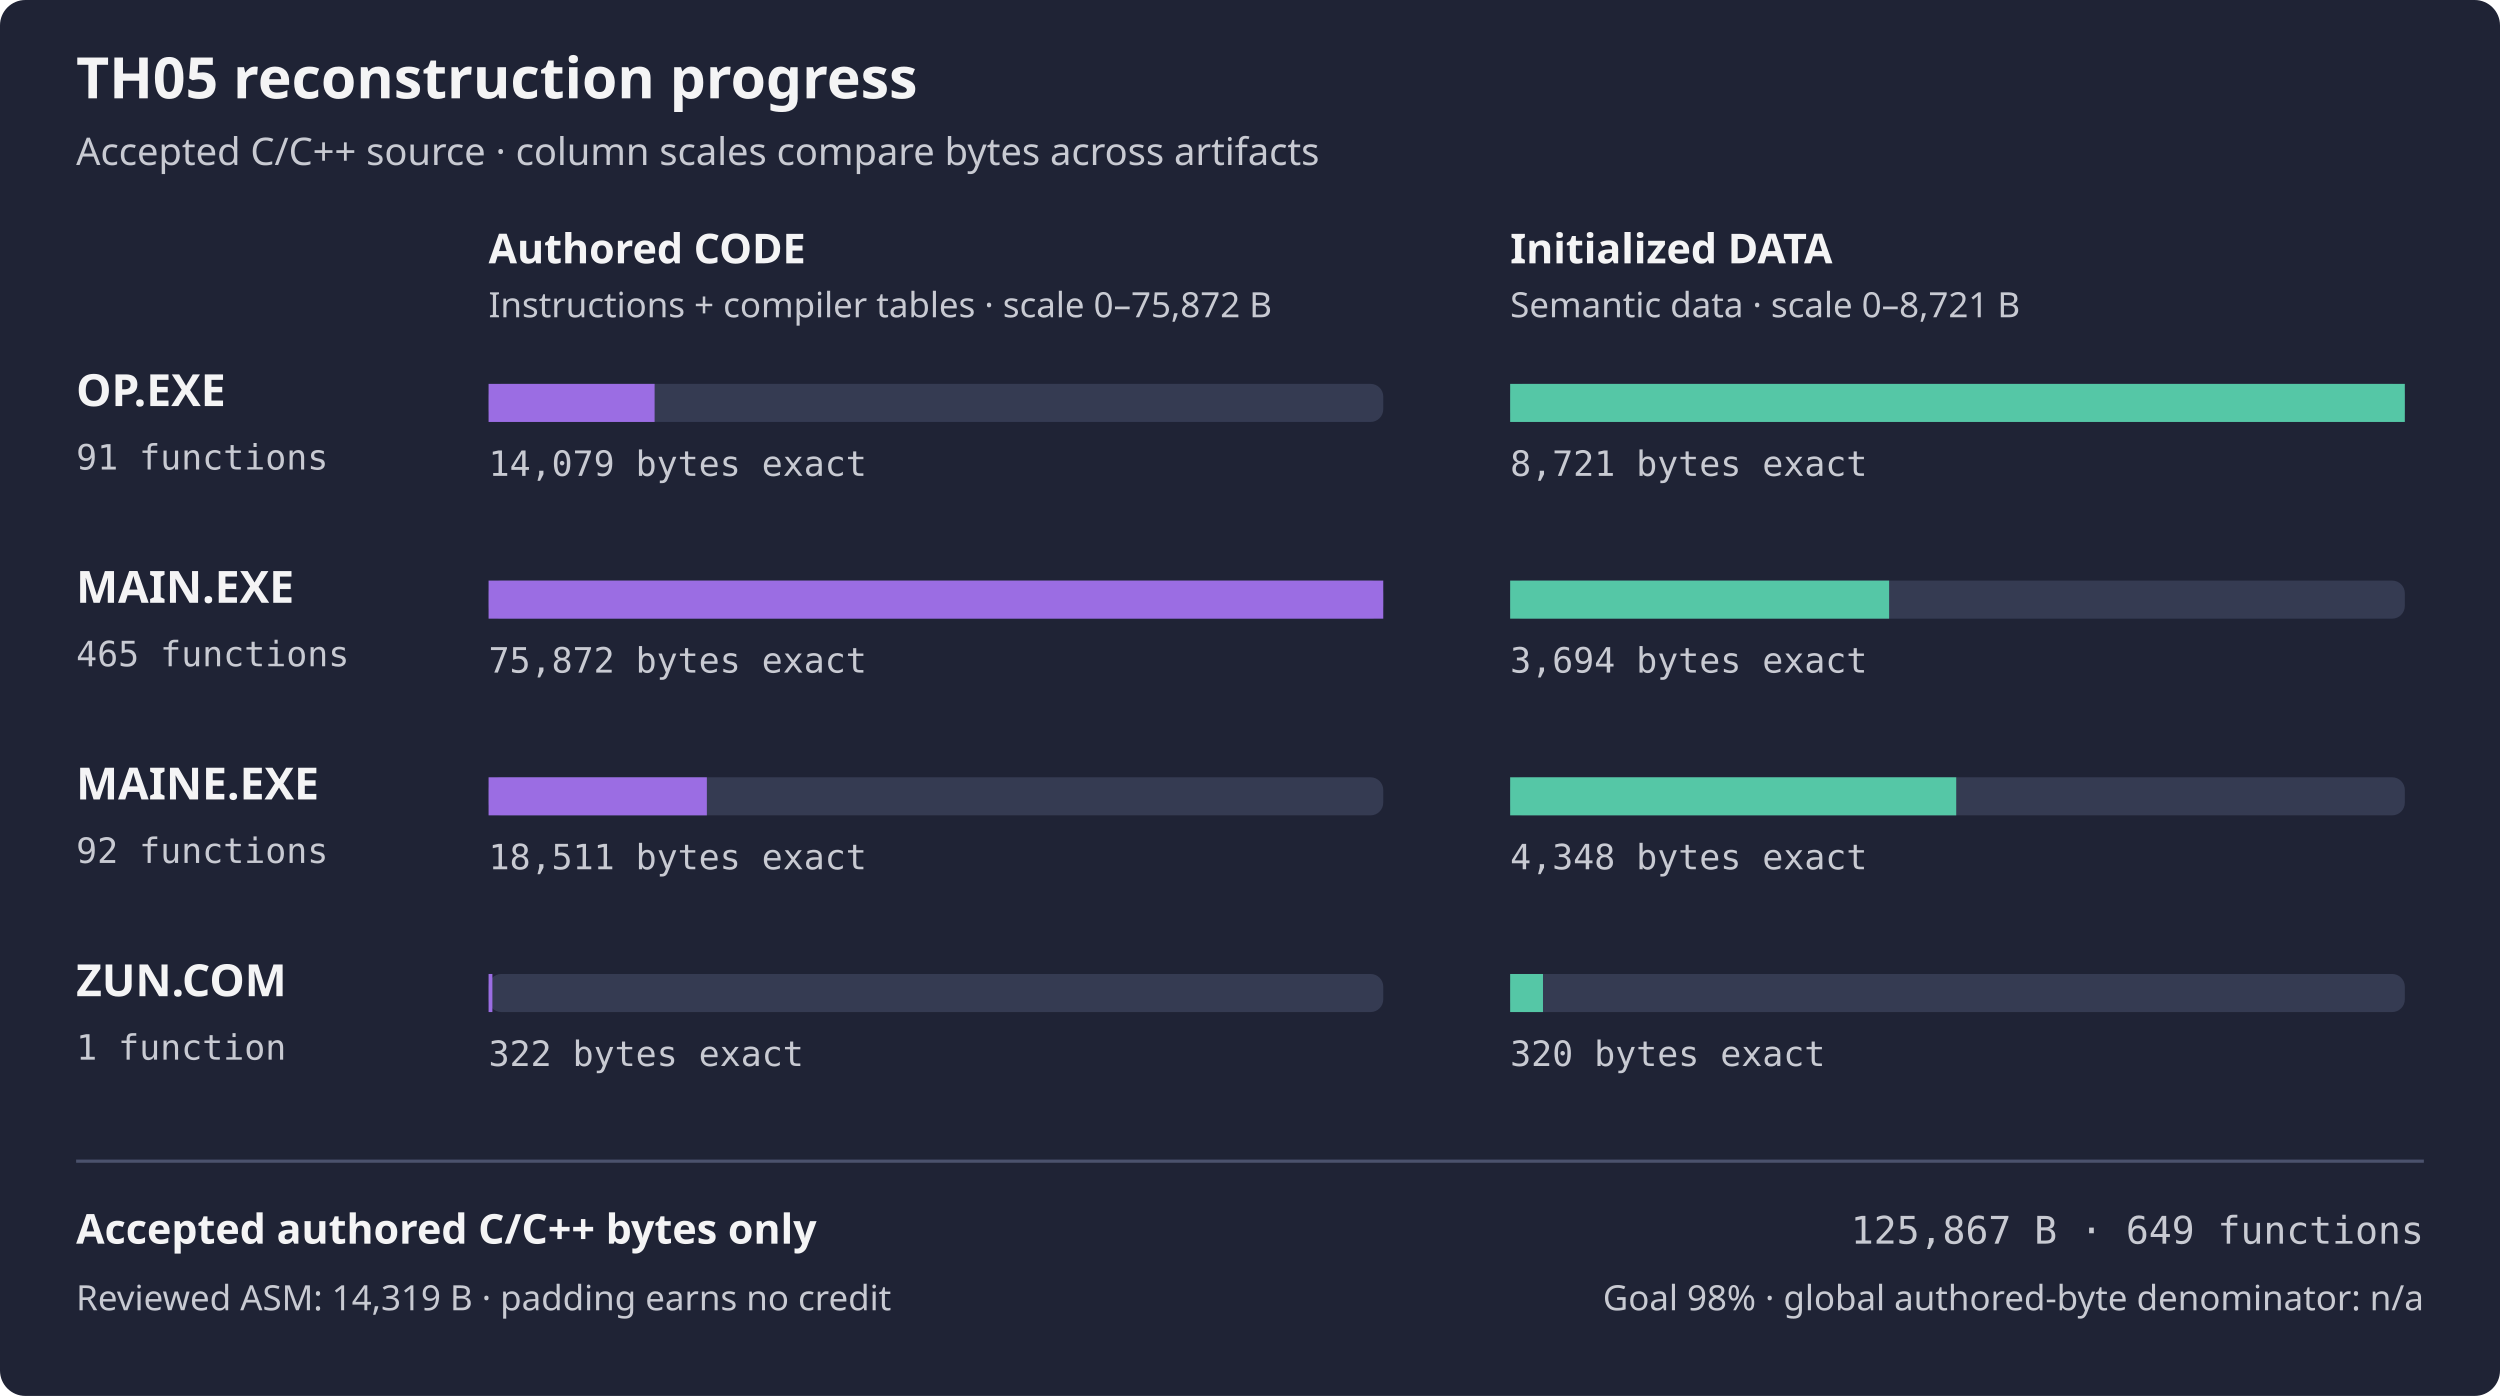
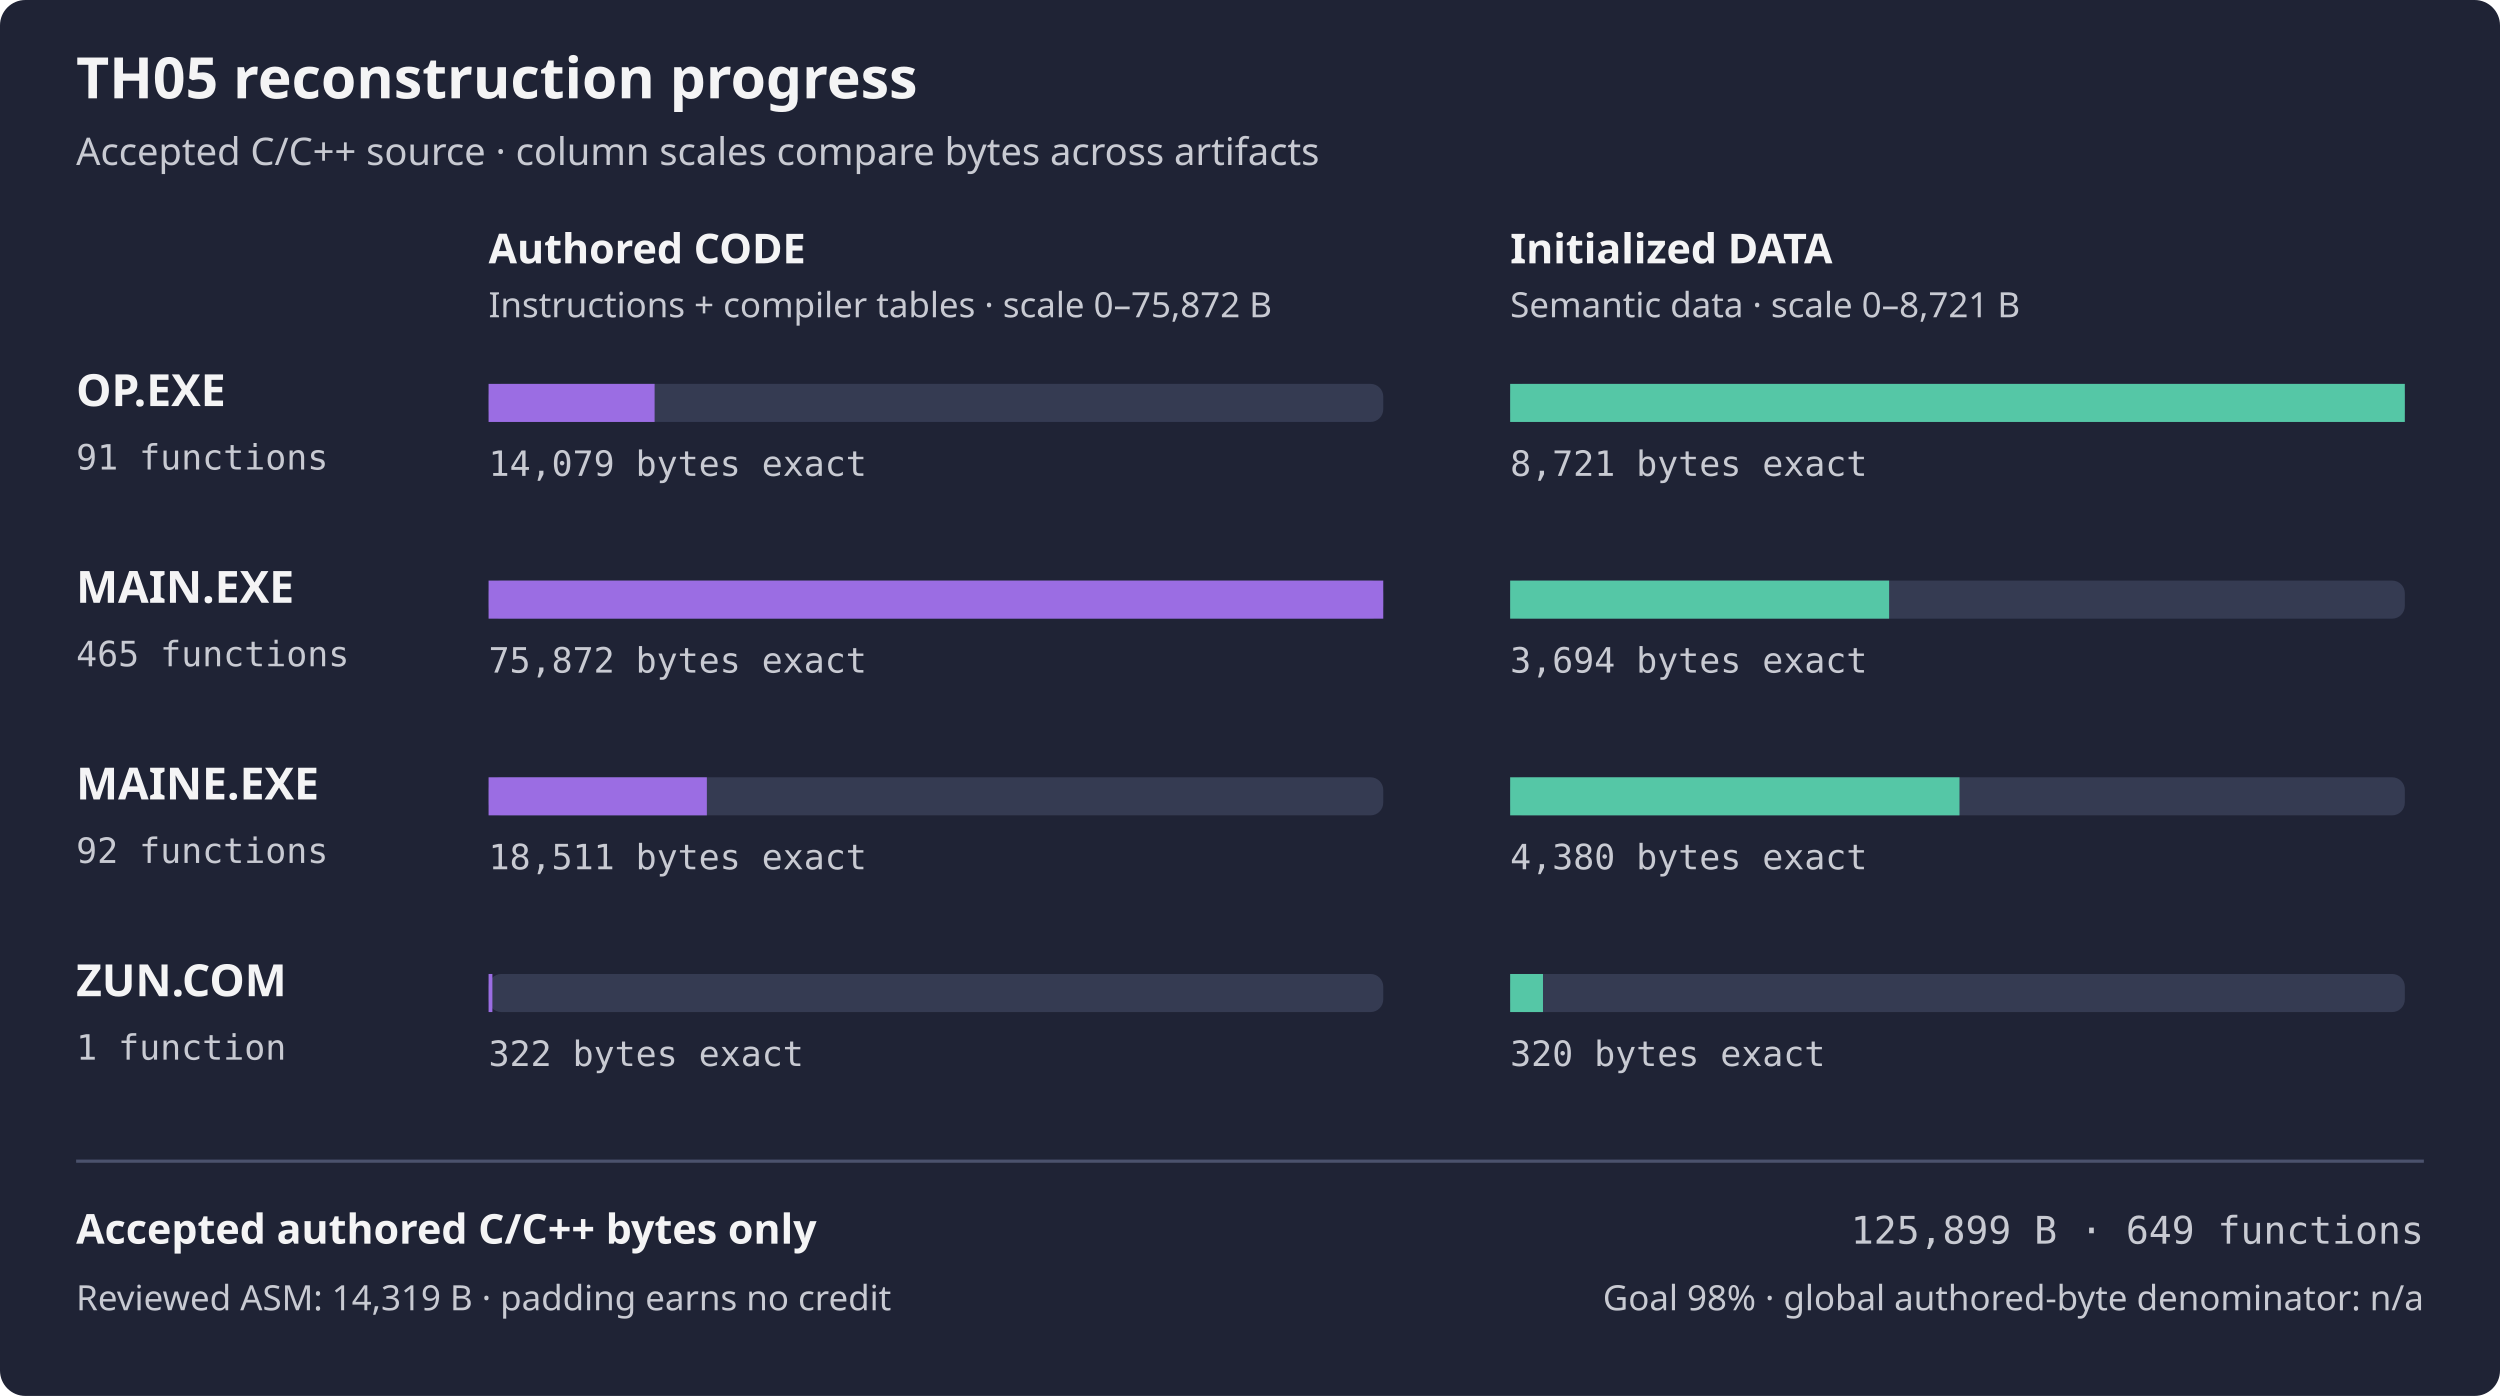
<svg xmlns="http://www.w3.org/2000/svg" width="788" height="440" viewBox="0 0 788 440" role="img" aria-labelledby="title desc">
  <rect width="788" height="440" rx="8" fill="#1f2335" />
  <text x="24" y="31" fill="#f4f4f5" font-family="sans-serif" font-size="18" font-weight="600">TH05 reconstruction progress</text>
  <text x="24" y="52" fill="#c8cad2" font-family="sans-serif" font-size="12">Accepted C/C++ source · column scales compare bytes across artifacts</text>
  <text x="154" y="83" fill="#f4f4f5" font-family="sans-serif" font-size="13" font-weight="600">Authored CODE</text>
  <text x="476" y="83" fill="#f4f4f5" font-family="sans-serif" font-size="13" font-weight="600">Initialized DATA</text>
  <text x="154" y="100" fill="#c8cad2" font-family="sans-serif" font-size="11">Instructions + compiler tables · scale 0–75,872 B</text>
  <text x="476" y="100" fill="#c8cad2" font-family="sans-serif" font-size="11">Semantic data · scale 0–8,721 B</text>
  <text x="24" y="128" fill="#f4f4f5" font-family="sans-serif" font-size="14" font-weight="600">OP.EXE</text>
  <text x="24" y="148" fill="#c8cad2" font-family="monospace" font-size="11">91 functions</text>
  <rect x="154" y="121" width="282" height="12" rx="4" fill="#353b52" />
  <rect x="154" y="121" width="52.33" height="12" fill="#9b6de3" />
  <rect x="476" y="121" width="282" height="12" rx="4" fill="#353b52" />
  <rect x="476" y="121" width="282.00" height="12" fill="#55c7a6" />
  <text x="154" y="150" fill="#c8cad2" font-family="monospace" font-size="11">14,079 bytes exact</text>
  <text x="476" y="150" fill="#c8cad2" font-family="monospace" font-size="11">8,721 bytes exact</text>
  <text x="24" y="190" fill="#f4f4f5" font-family="sans-serif" font-size="14" font-weight="600">MAIN.EXE</text>
  <text x="24" y="210" fill="#c8cad2" font-family="monospace" font-size="11">465 functions</text>
  <rect x="154" y="183" width="282" height="12" rx="4" fill="#353b52" />
  <rect x="154" y="183" width="282.00" height="12" fill="#9b6de3" />
  <rect x="476" y="183" width="282" height="12" rx="4" fill="#353b52" />
  <rect x="476" y="183" width="119.45" height="12" fill="#55c7a6" />
  <text x="154" y="212" fill="#c8cad2" font-family="monospace" font-size="11">75,872 bytes exact</text>
  <text x="476" y="212" fill="#c8cad2" font-family="monospace" font-size="11">3,694 bytes exact</text>
  <text x="24" y="252" fill="#f4f4f5" font-family="sans-serif" font-size="14" font-weight="600">MAINE.EXE</text>
  <text x="24" y="272" fill="#c8cad2" font-family="monospace" font-size="11">92 functions</text>
  <rect x="154" y="245" width="282" height="12" rx="4" fill="#353b52" />
  <rect x="154" y="245" width="68.80" height="12" fill="#9b6de3" />
  <rect x="476" y="245" width="282" height="12" rx="4" fill="#353b52" />
-   <rect x="476" y="245" width="140.60" height="12" fill="#55c7a6" />
+   <rect x="476" y="245" width="141.63" height="12" fill="#55c7a6" />
  <text x="154" y="274" fill="#c8cad2" font-family="monospace" font-size="11">18,511 bytes exact</text>
-   <text x="476" y="274" fill="#c8cad2" font-family="monospace" font-size="11">4,348 bytes exact</text>
+   <text x="476" y="274" fill="#c8cad2" font-family="monospace" font-size="11">4,380 bytes exact</text>
  <text x="24" y="314" fill="#f4f4f5" font-family="sans-serif" font-size="14" font-weight="600">ZUN.COM</text>
  <text x="24" y="334" fill="#c8cad2" font-family="monospace" font-size="11">1 function</text>
  <rect x="154" y="307" width="282" height="12" rx="4" fill="#353b52" />
  <rect x="154" y="307" width="1.20" height="12" fill="#9b6de3" />
  <rect x="476" y="307" width="282" height="12" rx="4" fill="#353b52" />
  <rect x="476" y="307" width="10.35" height="12" fill="#55c7a6" />
  <text x="154" y="336" fill="#c8cad2" font-family="monospace" font-size="11">322 bytes exact</text>
  <text x="476" y="336" fill="#c8cad2" font-family="monospace" font-size="11">320 bytes exact</text>
  <path d="M24 366 H764" stroke="#4b526d" />
  <text x="24" y="392" fill="#f4f4f5" font-family="sans-serif" font-size="13" font-weight="600">Accepted authored C/C++ bytes only</text>
-   <text x="764" y="392" fill="#c8cad2" font-family="monospace" text-anchor="end" font-size="12">125,867 B · 649 functions</text>
+   <text x="764" y="392" fill="#c8cad2" font-family="monospace" text-anchor="end" font-size="12">125,899 B · 649 functions</text>
  <text x="24" y="413" fill="#c8cad2" font-family="sans-serif" font-size="11">Reviewed ASM: 14,319 B · padding earns no credit</text>
  <text x="764" y="413" fill="#c8cad2" font-family="sans-serif" text-anchor="end" font-size="11">Goal 98% · global authored-byte denominator: n/a</text>
</svg>
